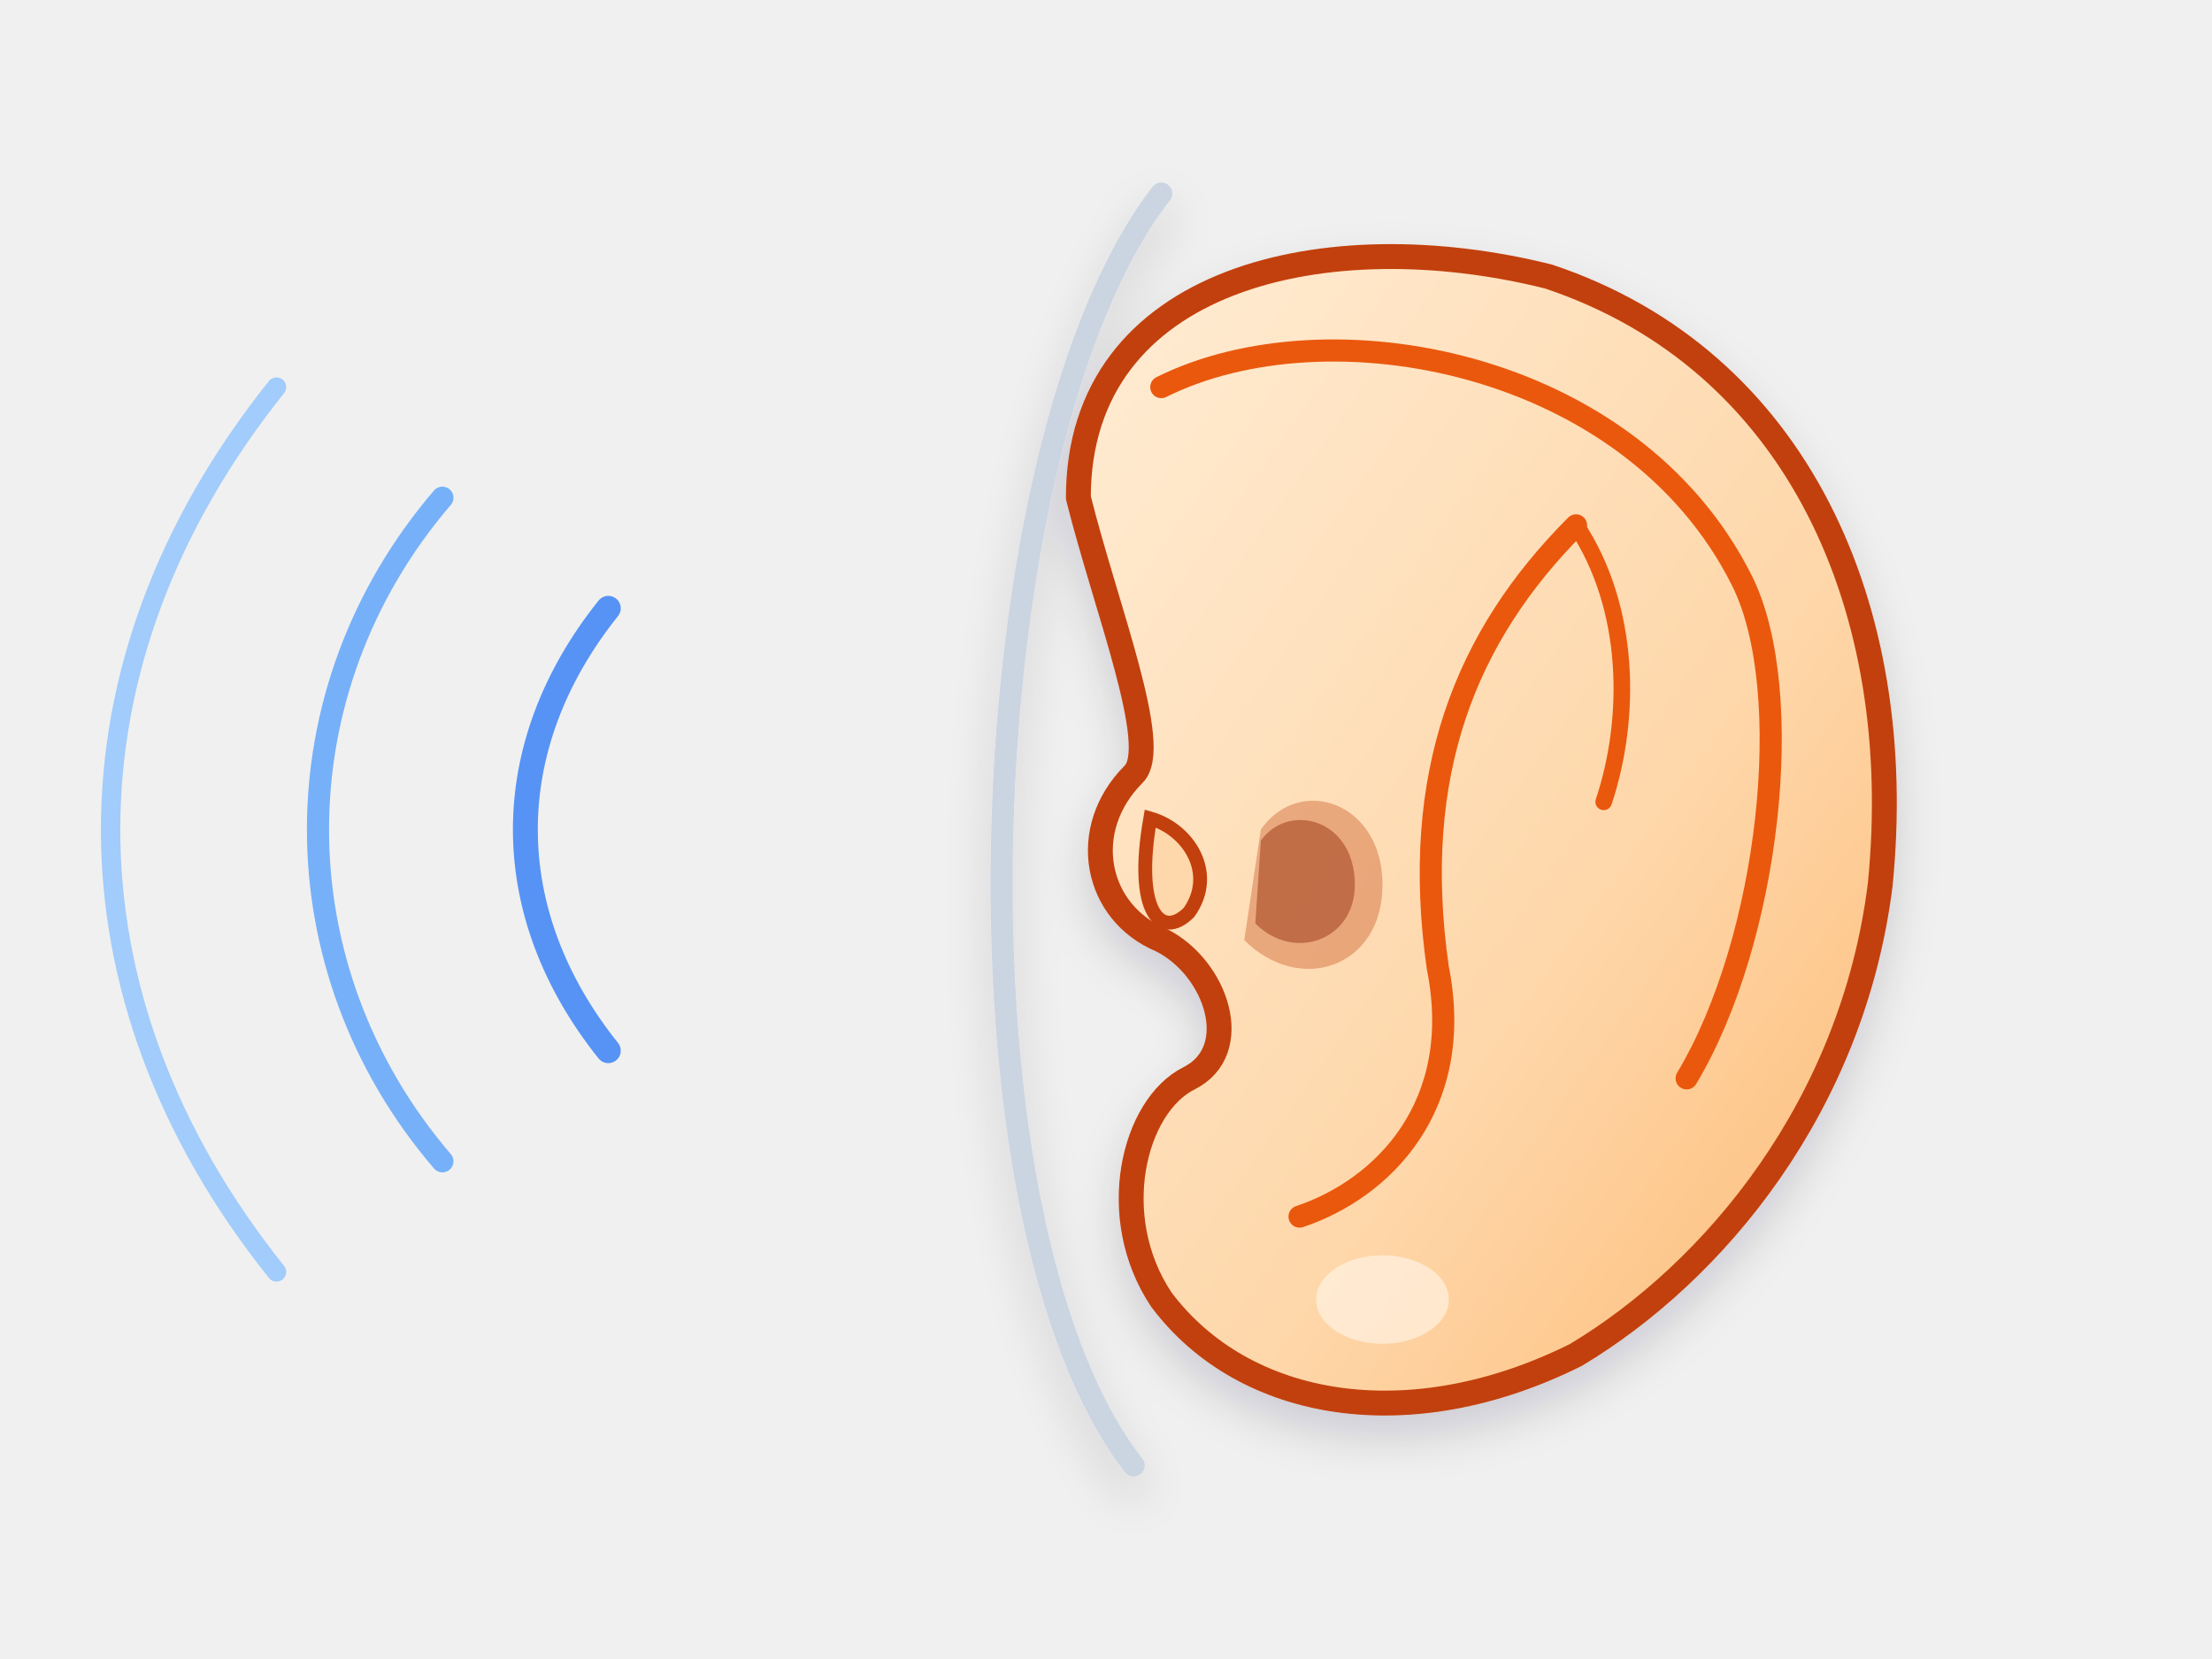
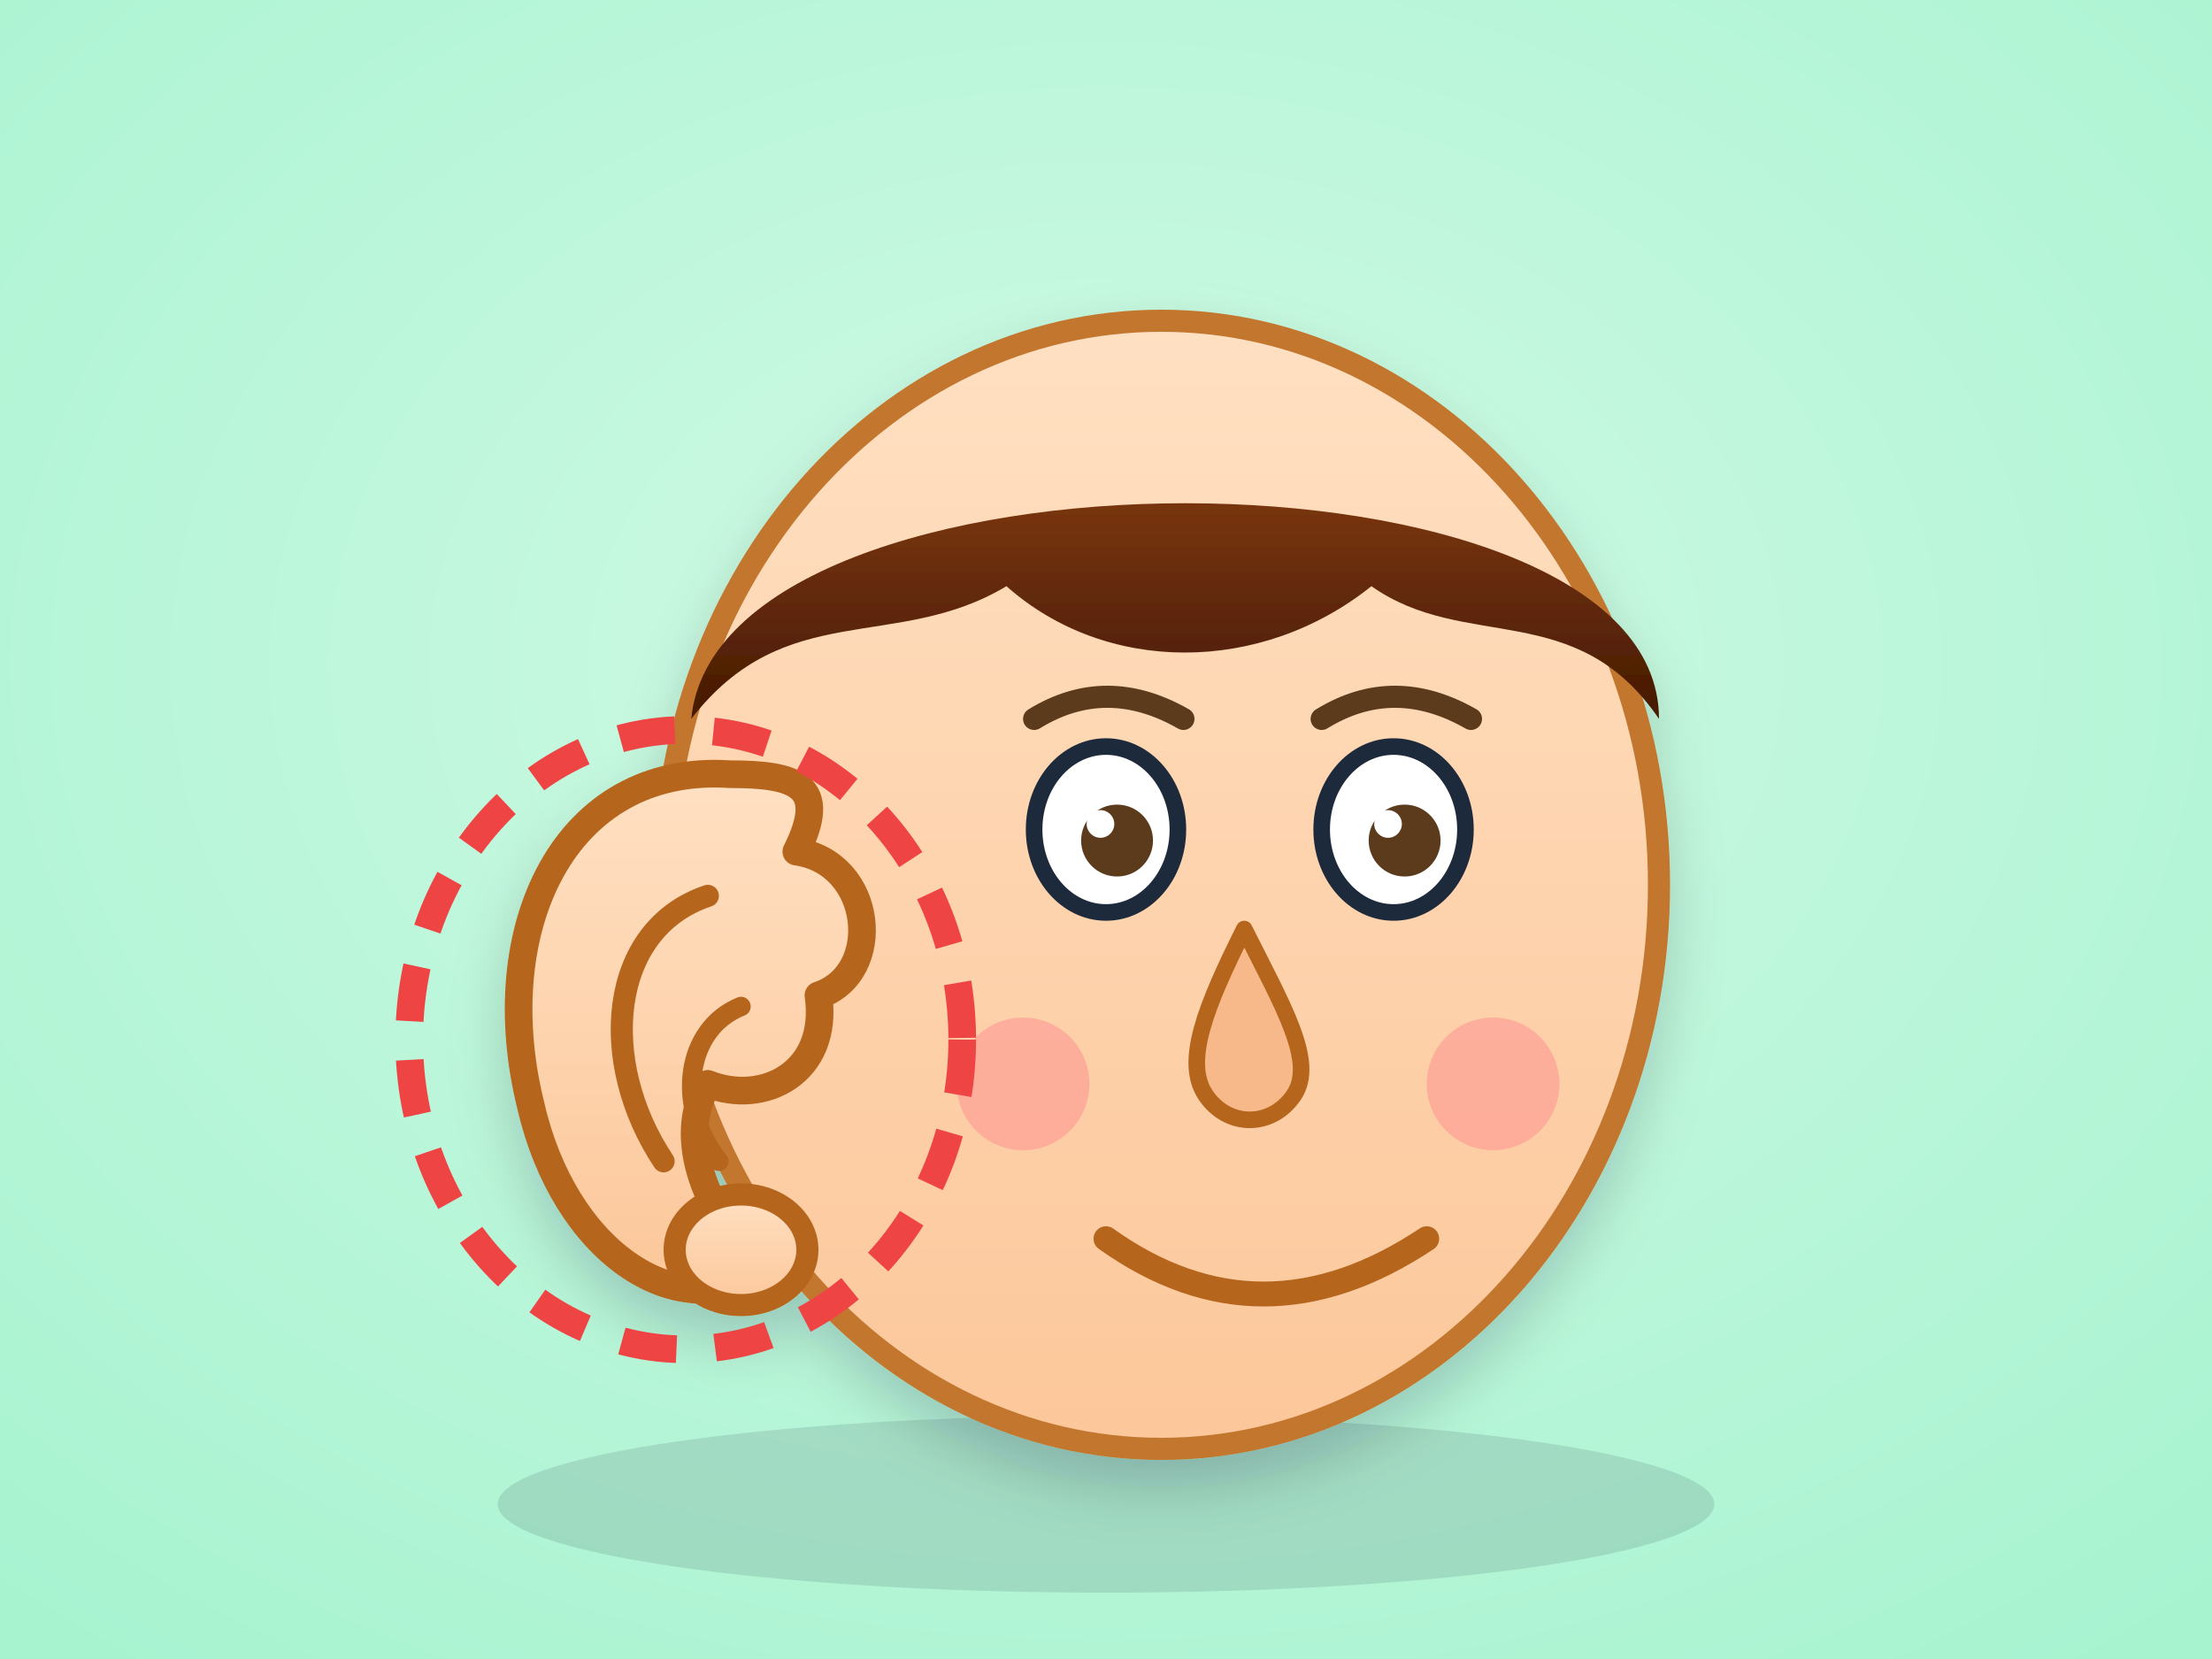
<svg xmlns="http://www.w3.org/2000/svg" viewBox="0 0 400 300" role="img" aria-labelledby="title-ear desc-ear">
  <defs>
-     <linearGradient id="ear-skin" x1="0%" y1="0%" x2="100%" y2="100%">
-       <stop offset="0%" stop-color="#ffedd5" />
-       <stop offset="60%" stop-color="#fed7aa" />
-       <stop offset="100%" stop-color="#fdba74" />
+     <radialGradient id="ear-bg" cx="50%" cy="40%" r="75%">
+       <stop offset="0%" stop-color="#d1fae5" />
+       <stop offset="100%" stop-color="#a7f3d0" />
+     </radialGradient>
+     <linearGradient id="ear-skin" x1="0%" y1="0%" x2="0%" y2="100%">
+       <stop offset="0%" stop-color="#ffe0c2" />
+       <stop offset="100%" stop-color="#fcc79a" />
    </linearGradient>
-     <filter id="soft-shadow" x="-10%" y="-10%" width="120%" height="120%">
-       <feDropShadow dx="0" dy="4" stdDeviation="4" flood-color="#0f172a" flood-opacity="0.15" />
+     <linearGradient id="ear-hair" x1="0%" y1="0%" x2="0%" y2="100%">
+       <stop offset="0%" stop-color="#78350f" />
+       <stop offset="100%" stop-color="#451a03" />
+     </linearGradient>
+     <filter id="soft-shadow" x="-20%" y="-20%" width="140%" height="140%">
+       <feDropShadow dx="0" dy="5" stdDeviation="5" flood-color="#0f172a" flood-opacity="0.18" />
    </filter>
  </defs>
-   <g id="sound-waves" opacity="0.85">
-     <path d="M110 110 C90 135 90 165 110 190" fill="none" stroke="#3b82f6" stroke-width="4.5" stroke-linecap="round" />
-     <path d="M80 90 C50 125 50 175 80 210" fill="none" stroke="#60a5fa" stroke-width="4" stroke-linecap="round" />
-     <path d="M50 70 C10 120 10 180 50 230" fill="none" stroke="#93c5fd" stroke-width="3.5" stroke-linecap="round" />
+   <rect x="0" y="0" width="400" height="300" fill="url(#ear-bg)" />
+   <ellipse cx="200" cy="272" rx="110" ry="16" fill="#0f172a" opacity="0.12" />
+   <g id="face" filter="url(#soft-shadow)">
+     <ellipse cx="210" cy="160" rx="90" ry="102" fill="url(#ear-skin)" stroke="#c2762e" stroke-width="4" />
+     <path d="M125 130 C130 78 300 78 300 130 C285 108 265 118 248 106 C228 122 200 122 182 106 C162 118 142 108 125 130 Z" fill="url(#ear-hair)" />
+     <ellipse cx="200" cy="150" rx="13" ry="15" fill="#ffffff" stroke="#1e293b" stroke-width="3" />
+     <circle cx="202" cy="152" r="6.5" fill="#5b3a1e" />
+     <circle cx="199" cy="149" r="2.5" fill="#ffffff" />
+     <ellipse cx="252" cy="150" rx="13" ry="15" fill="#ffffff" stroke="#1e293b" stroke-width="3" />
+     <circle cx="254" cy="152" r="6.5" fill="#5b3a1e" />
+     <circle cx="251" cy="149" r="2.5" fill="#ffffff" />
+     <path d="M187 130 Q200 122 214 130" fill="none" stroke="#5b3a1e" stroke-width="4" stroke-linecap="round" />
+     <path d="M239 130 Q252 122 266 130" fill="none" stroke="#5b3a1e" stroke-width="4" stroke-linecap="round" />
+     <path d="M225 168 C232 182 238 192 234 198 C230 204 222 204 218 198 C214 192 218 182 225 168 Z" fill="#f7b98a" stroke="#b5651d" stroke-width="3" stroke-linejoin="round" />
+     <circle cx="185" cy="196" r="12" fill="#fb7185" opacity="0.35" />
+     <circle cx="270" cy="196" r="12" fill="#fb7185" opacity="0.35" />
+     <path d="M200 224 Q228 244 258 224" fill="none" stroke="#b5651d" stroke-width="4.5" stroke-linecap="round" />
+     <path d="M132 140              C102 138 88 168 96 200              C102 226 122 240 138 230              C128 220 122 206 128 196              C138 200 150 194 148 180              C160 176 158 156 144 154              C150 142 144 140 132 140 Z" fill="url(#ear-skin)" stroke="#b5651d" stroke-width="5" stroke-linejoin="round" />
+     <path d="M128 162              C110 168 108 192 120 210" fill="none" stroke="#b5651d" stroke-width="4" stroke-linecap="round" />
+     <path d="M134 182 C124 186 122 200 130 210" fill="none" stroke="#b5651d" stroke-width="3.5" stroke-linecap="round" />
+     <ellipse cx="134" cy="226" rx="12" ry="10" fill="url(#ear-skin)" stroke="#b5651d" stroke-width="4" />
  </g>
-   <g id="ear-figure" filter="url(#soft-shadow)">
-     <path d="M210 35 C175 80 170 220 205 265" fill="none" stroke="#cbd5e1" stroke-width="4" stroke-linecap="round" />
-     <path d="M195 90              C195 50 240 40 280 50              C325 65 345 110 340 160              C335 200 310 230 285 245              C255 260 225 255 210 235              C200 220 205 200 215 195              C225 190 220 175 210 170              C198 165 195 150 205 140              C210 135 200 110 195 90 Z" fill="url(#ear-skin)" stroke="#c2410c" stroke-width="4.5" stroke-linejoin="round" />
-     <path d="M210 70              C240 55 295 65 315 105              C325 125 320 170 305 195" fill="none" stroke="#ea580c" stroke-width="4" stroke-linecap="round" />
-     <path d="M285 95 C265 115 255 140 260 175 C265 200 250 215 235 220" fill="none" stroke="#ea580c" stroke-width="4" stroke-linecap="round" />
-     <path d="M285 95 C295 110 295 130 290 145" fill="none" stroke="#ea580c" stroke-width="3" stroke-linecap="round" />
-     <path d="M228 150 C235 140 250 145 250 160 C250 175 235 180 225 170 Z" fill="#c2410c" opacity="0.35" />
-     <path d="M228 152 C233 145 245 148 245 160 C245 170 234 174 227 167 Z" fill="#9a3412" opacity="0.5" />
-     <path d="M208 148 C215 150 220 158 215 165 C210 170 205 165 208 148 Z" fill="#fed7aa" stroke="#c2410c" stroke-width="2.5" />
-     <ellipse cx="250" cy="235" rx="12" ry="8" fill="#fff7ed" opacity="0.6" />
-   </g>
+   <ellipse cx="124" cy="188" rx="50" ry="56" fill="none" stroke="#ef4444" stroke-width="5" stroke-dasharray="10 7" />
</svg>
